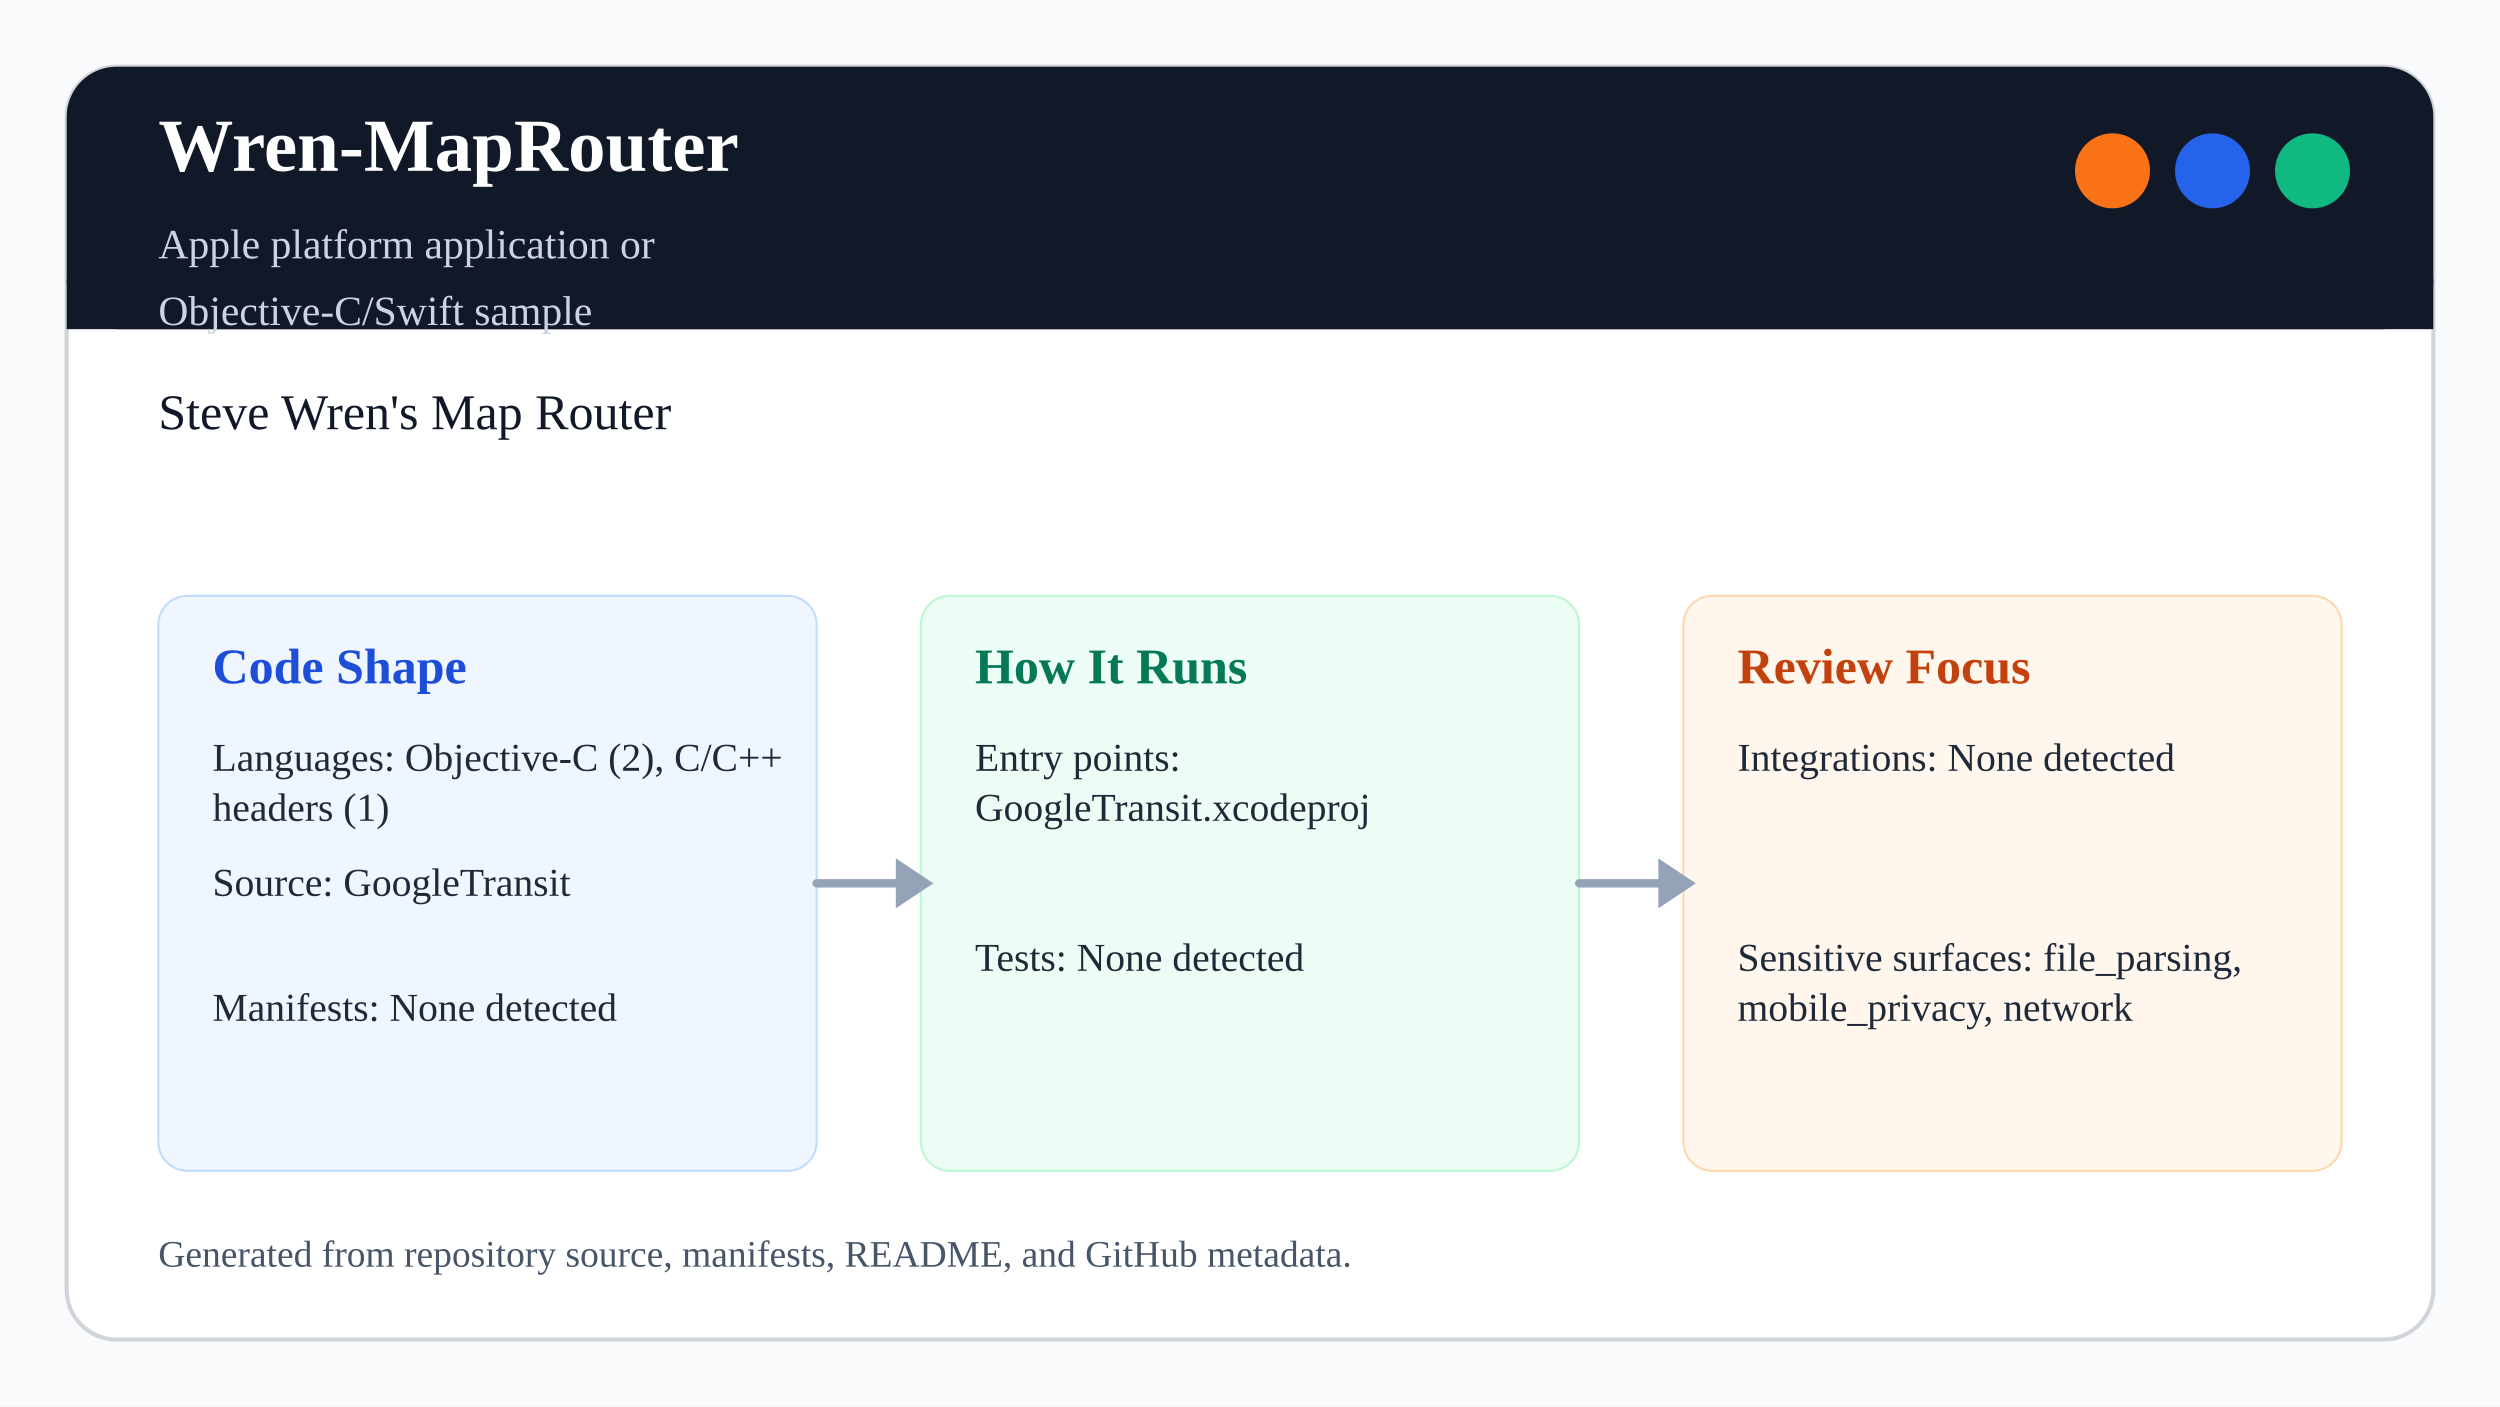
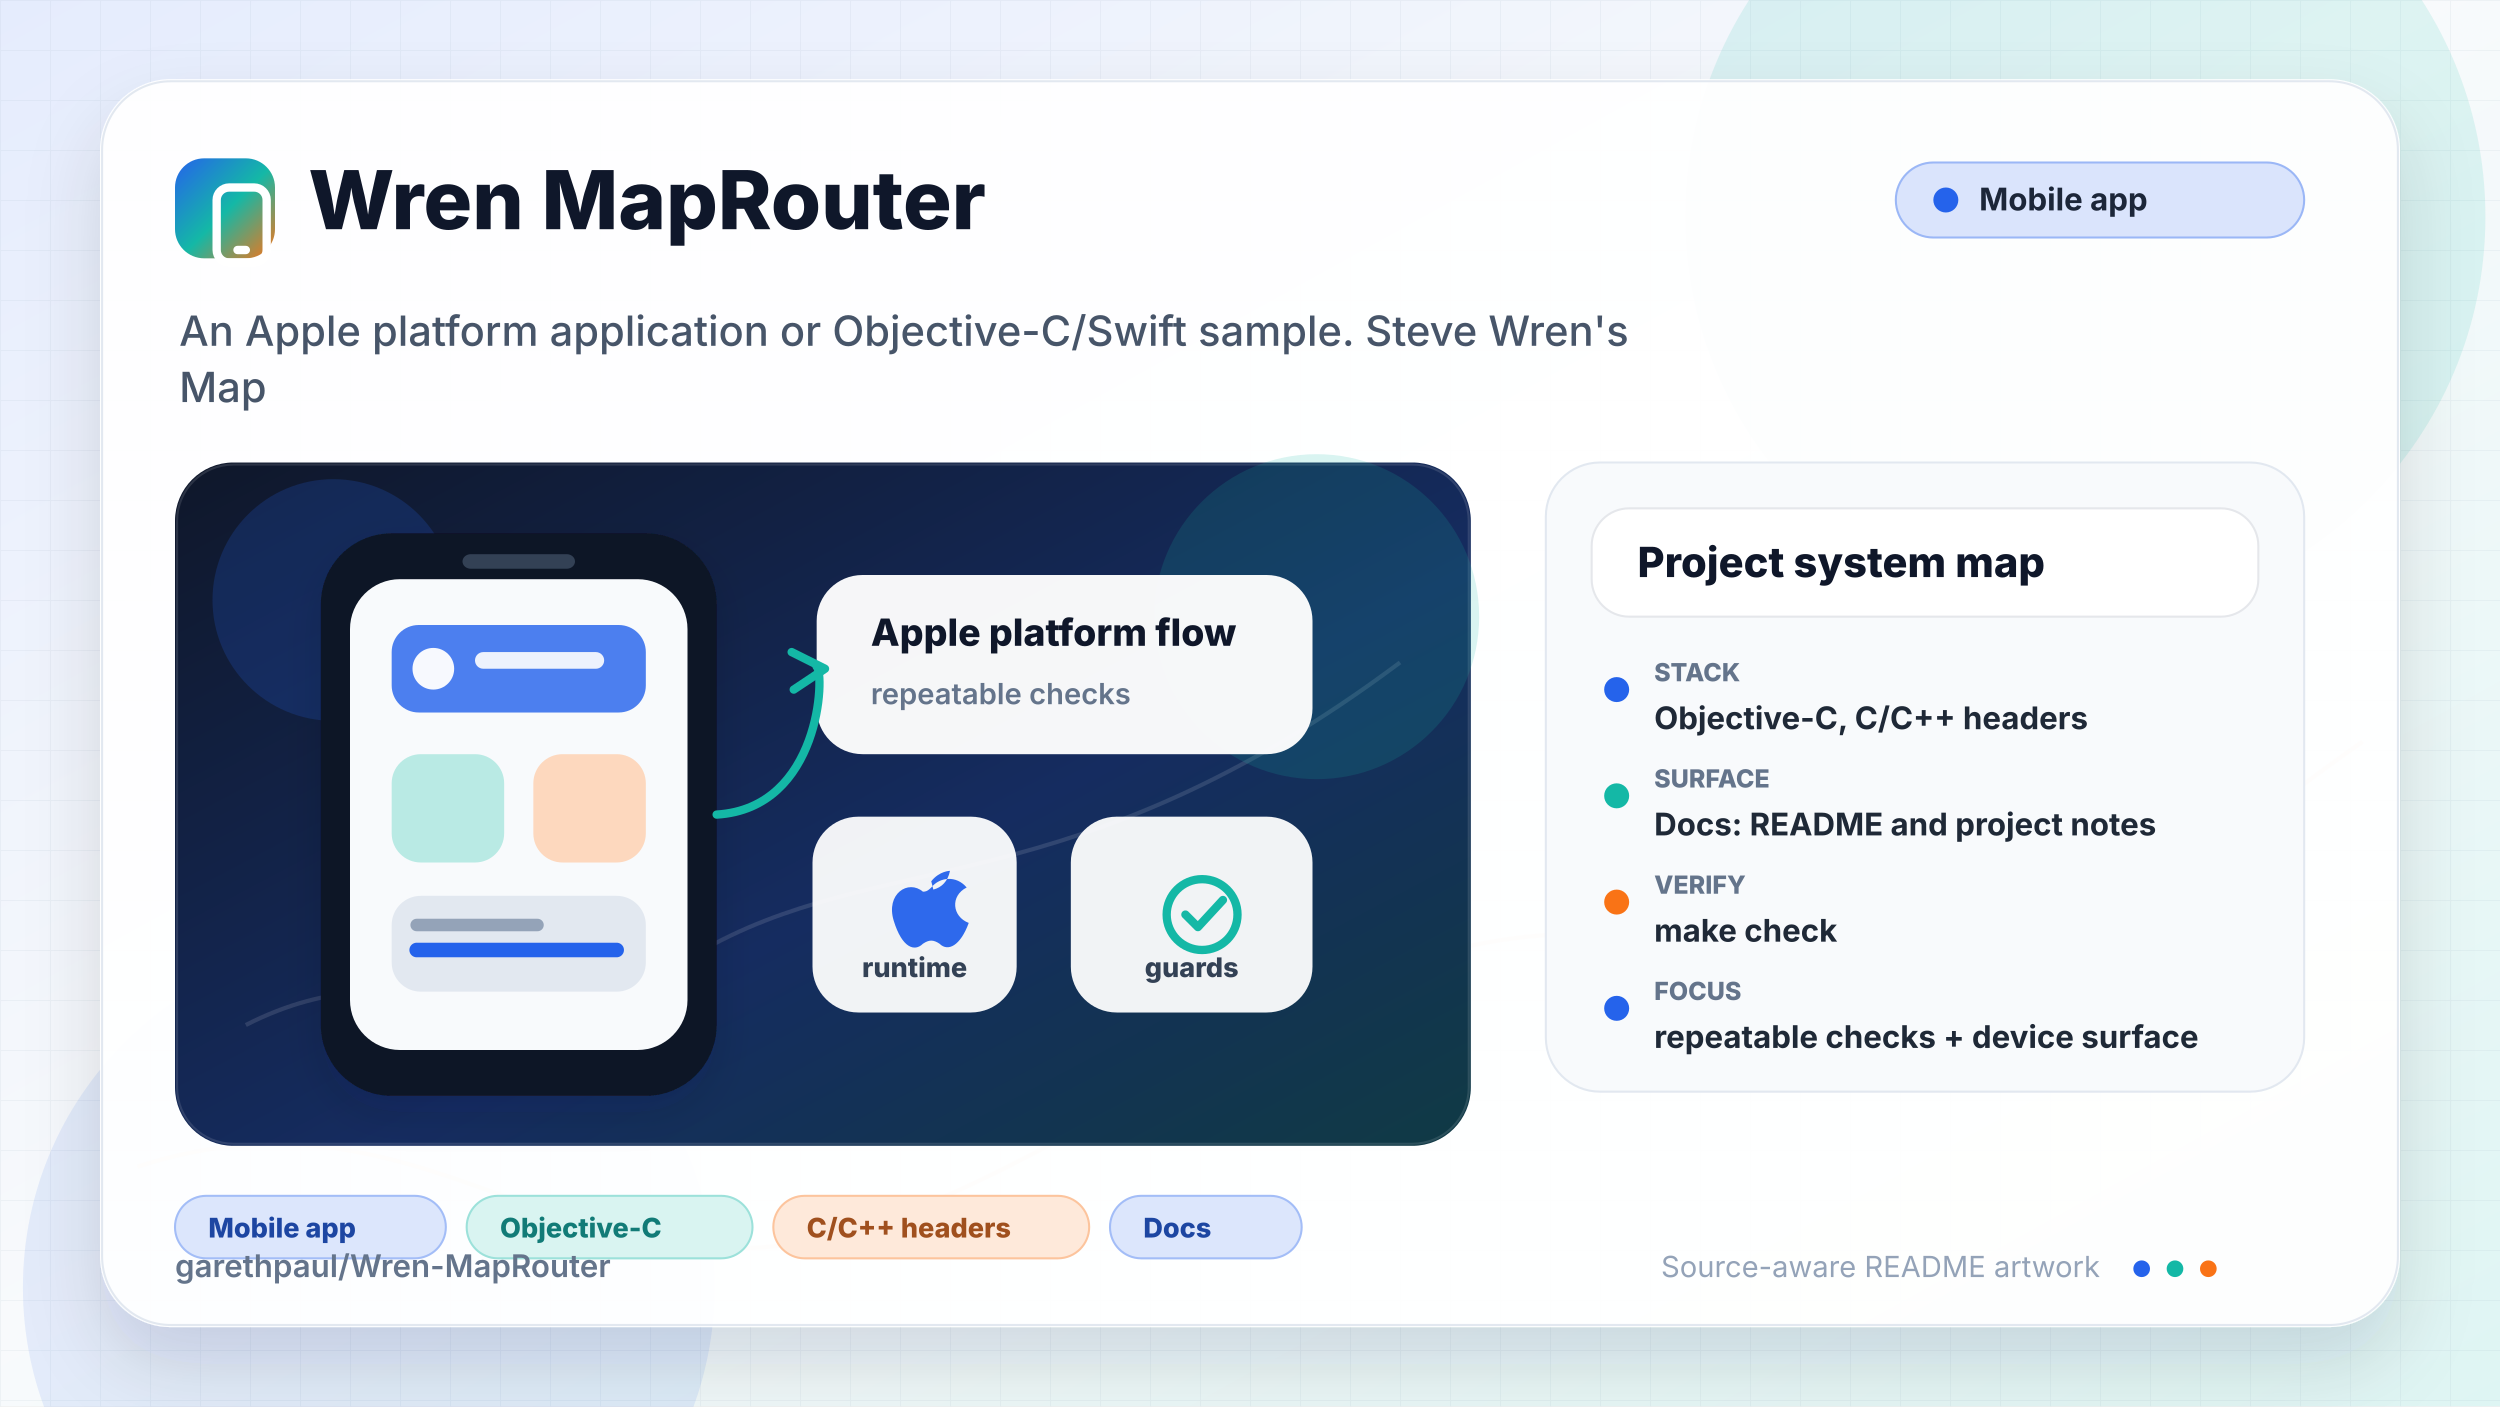
- <svg xmlns="http://www.w3.org/2000/svg" width="1200" height="675" viewBox="0 0 1200 675" role="img" aria-labelledby="title desc">
-   <rect width="1200" height="675" fill="#f8fafc" />
-   <rect x="32" y="32" width="1136" height="611" rx="24" fill="#ffffff" stroke="#d1d5db" stroke-width="2" />
-   <rect x="32" y="32" width="1136" height="126" rx="24" fill="#111827" />
-   <path d="M32 134h1136v24H32z" fill="#111827" />
-   <circle cx="1062" cy="82" r="18" fill="#2563eb" />
-   <circle cx="1110" cy="82" r="18" fill="#10b981" />
-   <circle cx="1014" cy="82" r="18" fill="#f97316" />
-   <text x="76" y="82" font-size="36" fill="#ffffff" font-weight="700">Wren-MapRouter</text>
-   <text x="76" y="124" font-size="20" fill="#cbd5e1">Apple platform application or</text>
-   <text x="76" y="156" font-size="20" fill="#cbd5e1">Objective-C/Swift sample</text>
-   <text x="76" y="206" font-size="24" fill="#111827">Steve Wren's Map Router</text>
-   <rect x="76" y="286" width="316" height="276" rx="14" fill="#eff6ff" stroke="#bfdbfe" />
-   <text x="102" y="328" font-size="24" font-weight="700" fill="#1d4ed8">Code Shape</text>
-   <text x="102" y="370" font-size="19" fill="#1f2937">Languages: Objective-C (2), C/C++</text>
-   <text x="102" y="394" font-size="19" fill="#1f2937">headers (1)</text>
-   <text x="102" y="430" font-size="19" fill="#1f2937">Source: GoogleTransit</text>
-   <text x="102" y="490" font-size="19" fill="#1f2937">Manifests: None detected</text>
-   <rect x="442" y="286" width="316" height="276" rx="14" fill="#ecfdf5" stroke="#bbf7d0" />
-   <text x="468" y="328" font-size="24" font-weight="700" fill="#047857">How It Runs</text>
-   <text x="468" y="370" font-size="19" fill="#1f2937">Entry points:</text>
-   <text x="468" y="394" font-size="19" fill="#1f2937">GoogleTransit.xcodeproj</text>
-   <text x="468" y="466" font-size="19" fill="#1f2937">Tests: None detected</text>
-   <rect x="808" y="286" width="316" height="276" rx="14" fill="#fff7ed" stroke="#fed7aa" />
-   <text x="834" y="328" font-size="24" font-weight="700" fill="#c2410c">Review Focus</text>
-   <text x="834" y="370" font-size="19" fill="#1f2937">Integrations: None detected</text>
-   <text x="834" y="466" font-size="19" fill="#1f2937">Sensitive surfaces: file_parsing,</text>
-   <text x="834" y="490" font-size="19" fill="#1f2937">mobile_privacy, network</text>
-   <path d="M392 424h50" stroke="#94a3b8" stroke-width="4" stroke-linecap="round" />
-   <path d="M430 412l18 12-18 12z" fill="#94a3b8" />
-   <path d="M758 424h50" stroke="#94a3b8" stroke-width="4" stroke-linecap="round" />
-   <path d="M796 412l18 12-18 12z" fill="#94a3b8" />
-   <text x="76" y="608" font-size="18" fill="#475569">Generated from repository source, manifests, README, and GitHub metadata.</text>
+ <svg xmlns="http://www.w3.org/2000/svg" width="1200" height="675" viewBox="0 0 1200 675" role="img" aria-labelledby="p1szez0b-title p1szez0b-desc">
+   <defs>
+     <linearGradient id="p1szez0b-bg" x1="0" y1="0" x2="1" y2="1">
+       <stop offset="0%" stop-color="#e5ecfd" />
+       <stop offset="48%" stop-color="#f8fafc" />
+       <stop offset="100%" stop-color="#def5f3" />
+     </linearGradient>
+     <linearGradient id="p1szez0b-stage" x1="0" y1="0" x2="1" y2="1">
+       <stop offset="0%" stop-color="#0f172a" />
+       <stop offset="58%" stop-color="#152c60" />
+       <stop offset="100%" stop-color="#103a45" />
+     </linearGradient>
+     <linearGradient id="p1szez0b-accent" x1="0" y1="0" x2="1" y2="1">
+       <stop offset="0%" stop-color="#2563eb" />
+       <stop offset="52%" stop-color="#14b8a6" />
+       <stop offset="100%" stop-color="#f97316" />
+     </linearGradient>
+     <linearGradient id="p1szez0b-soft" x1="0" y1="0" x2="1" y2="1">
+       <stop offset="0%" stop-color="#cbdafa" />
+       <stop offset="100%" stop-color="#fee0cc" />
+     </linearGradient>
+     <filter id="p1szez0b-shadow" x="-20%" y="-20%" width="140%" height="150%">
+       <feDropShadow dx="0" dy="18" stdDeviation="18" flood-color="#0f172a" flood-opacity="0.14" />
+     </filter>
+     <filter id="p1szez0b-miniShadow" x="-20%" y="-20%" width="140%" height="150%">
+       <feDropShadow dx="0" dy="8" stdDeviation="10" flood-color="#0f172a" flood-opacity="0.12" />
+     </filter>
+     <pattern id="p1szez0b-grid" width="24" height="24" patternUnits="userSpaceOnUse">
+       <path d="M24 0H0v24" fill="none" stroke="#94a3b8" stroke-opacity="0.16" stroke-width="1" />
+     </pattern>
+     <style>
+       .label { font: 700 13px ui-sans-serif, system-ui, -apple-system, BlinkMacSystemFont, "Segoe UI", sans-serif; letter-spacing: 0; text-transform: uppercase; }
+       .body { font-family: ui-sans-serif, system-ui, -apple-system, BlinkMacSystemFont, "Segoe UI", sans-serif; letter-spacing: 0; }
+     </style>
+   </defs>
+   <rect width="1200" height="675" fill="url(#p1szez0b-bg)" />
+   <rect width="1200" height="675" fill="url(#p1szez0b-grid)" opacity="0.65" />
+   <circle cx="177" cy="618" r="166" fill="#2563eb" opacity="0.10" />
+   <circle cx="1001" cy="104" r="192" fill="#14b8a6" opacity="0.12" />
+   <path d="M66 560 C214 512 278 642 430 584 C576 528 676 408 838 462 C966 504 1034 426 1134 356" fill="none" stroke="#f97316" stroke-width="2" stroke-opacity="0.18" />
+   <rect x="48" y="38" width="1104" height="599" rx="34" fill="#ffffff" opacity="0.94" filter="url(#p1szez0b-shadow)" />
+   <rect x="49" y="39" width="1102" height="597" rx="33" fill="none" stroke="#e2e8f0" stroke-width="1" />
+   <g class="body">
+     <rect x="84" y="76" width="48" height="48" rx="14" fill="url(#p1szez0b-accent)" />
+     <rect x="104" y="90" width="24" height="36" rx="6" stroke="#ffffff" stroke-width="4" stroke-linecap="round" stroke-linejoin="round" fill="none" />
+     <path d="M16 30h4" transform="translate(98 90)" stroke="#ffffff" stroke-width="4" stroke-linecap="round" stroke-linejoin="round" fill="none" />
+     <text x="148" y="110" fill="#0f172a" font-size="39" font-weight="800">Wren MapRouter</text>
+     <rect x="910" y="78" width="196" height="36" rx="18" fill="#dae4fc" stroke="#9bb7f6" />
+     <circle cx="934" cy="96" r="6" fill="#2563eb" />
+     <text x="950" y="101" fill="#1c2639" font-size="15" font-weight="700">Mobile app</text>
+     <text x="86" y="166" fill="#475569" font-size="20" font-weight="500">An Apple platform application or Objective-C/Swift sample. Steve Wren's</text>
+     <text x="86" y="193" fill="#475569" font-size="20" font-weight="500">Map</text>
+   </g>
+   <g transform="translate(84 222)">
+     <rect x="0" y="0" width="622" height="328" rx="28" fill="url(#p1szez0b-stage)" />
+     <rect x="1" y="1" width="620" height="326" rx="27" fill="none" stroke="#ffffff" stroke-opacity="0.12" />
+     <path d="M34 270 C116 228 166 286 250 236 C338 184 430 214 588 96" fill="none" stroke="#ffffff" stroke-opacity="0.12" stroke-width="2" />
+     <circle cx="76" cy="66" r="58" fill="#2563eb" opacity="0.20" />
+     <circle cx="548" cy="74" r="78" fill="#14b8a6" opacity="0.16" />
+     <g class="body">
+       <rect x="70" y="34" width="190" height="270" rx="34" fill="#111827" filter="url(#p1szez0b-miniShadow)" />
+       <rect x="84" y="56" width="162" height="226" rx="24" fill="#f8fafc" />
+       <rect x="138" y="44" width="54" height="7" rx="4" fill="#334155" />
+       <rect x="104" y="78" width="122" height="42" rx="13" fill="#4c7fef" />
+       <circle cx="124" cy="99" r="10" fill="#ffffff" opacity="0.95" />
+       <rect x="144" y="91" width="62" height="8" rx="4" fill="#ffffff" opacity="0.9" />
+       <rect x="104" y="140" width="54" height="52" rx="14" fill="#b9eae4" />
+       <rect x="172" y="140" width="54" height="52" rx="14" fill="#fdd8be" />
+       <rect x="104" y="208" width="122" height="46" rx="14" fill="#e2e8f0" />
+       <path d="M116 234h96" stroke="#2563eb" stroke-width="7" stroke-linecap="round" />
+       <path d="M116 222h58" stroke="#94a3b8" stroke-width="6" stroke-linecap="round" />
+       <rect x="308" y="54" width="238" height="86" rx="22" fill="#ffffff" opacity="0.96" />
+       <text x="334" y="88" fill="#0f172a" font-size="18" font-weight="800">Apple platform flow</text>
+       <text x="334" y="116" fill="#64748b" font-size="14" font-weight="600">repeatable checks</text>
+       <path d="M260 169 C310 166 312 101 308 98" fill="none" stroke="#14b8a6" stroke-width="4" stroke-linecap="round" />
+       <path d="M296 91 l16 8 -15 10" fill="none" stroke="#14b8a6" stroke-width="4" stroke-linecap="round" stroke-linejoin="round" />
+       <rect x="306" y="170" width="98" height="94" rx="22" fill="#ffffff" opacity="0.94" />
+       <rect x="430" y="170" width="116" height="94" rx="22" fill="#ffffff" opacity="0.94" />
+       <path d="M25 7c4-5 9-5 9-5-1 5-4 8-8 9 M21 12c-7-6-18 1-14 14 4 13 10 15 14 11 3-2 5-2 8 0 4 4 10 1 14-10-8-3-9-13-1-17-5-6-13-5-17 0-2 2-3 2-4 2z" transform="translate(338 194)" fill="#2563eb" opacity="0.95" />
+       <circle cx="493" cy="217" r="17" stroke="#14b8a6" stroke-width="4" stroke-linecap="round" stroke-linejoin="round" fill="none" />
+       <path d="M13 21l6 6 12-13" transform="translate(472 196)" stroke="#14b8a6" stroke-width="4" stroke-linecap="round" stroke-linejoin="round" fill="none" />
+       <text x="355" y="247" fill="#334155" font-size="13" text-anchor="middle" font-weight="800">runtime</text>
+       <text x="488" y="247" fill="#334155" font-size="13" text-anchor="middle" font-weight="800">guards</text>
+     </g>
+   </g>
+   <g class="body" transform="translate(742 222)">
+     <rect x="0" y="0" width="364" height="302" rx="26" fill="#f8fafc" stroke="#e2e8f0" />
+     <rect x="22" y="22" width="320" height="52" rx="18" fill="#ffffff" stroke="#e5e7eb" />
+     <text x="44" y="55" fill="#0f172a" font-size="20" font-weight="800">Project system map</text>
+     <g transform="translate(24 94)">
+       <circle cx="10" cy="15" r="6" fill="#2563eb" />
+       <text x="28" y="11" fill="#64748b" font-size="12" font-weight="800">STACK</text>
+       <text x="28" y="34" fill="#1f2937" font-size="15" font-weight="650">Objective-C, C/C++ headers</text>
+     </g>
+     <g transform="translate(24 145)">
+       <circle cx="10" cy="15" r="6" fill="#14b8a6" />
+       <text x="28" y="11" fill="#64748b" font-size="12" font-weight="800">SURFACE</text>
+       <text x="28" y="34" fill="#1f2937" font-size="15" font-weight="650">Docs: README and project notes</text>
+     </g>
+     <g transform="translate(24 196)">
+       <circle cx="10" cy="15" r="6" fill="#f97316" />
+       <text x="28" y="11" fill="#64748b" font-size="12" font-weight="800">VERIFY</text>
+       <text x="28" y="34" fill="#1f2937" font-size="15" font-weight="650">make check</text>
+     </g>
+     <g transform="translate(24 247)">
+       <circle cx="10" cy="15" r="6" fill="#2563eb" />
+       <text x="28" y="11" fill="#64748b" font-size="12" font-weight="800">FOCUS</text>
+       <text x="28" y="34" fill="#1f2937" font-size="15" font-weight="650">repeatable checks + device surface</text>
+     </g>
+   </g>
+   <g class="body">
+     <rect x="84" y="574" width="130" height="30" rx="15" fill="#dce6fc" stroke="#a3bdf7" />
+     <text x="100" y="594" fill="#1d46a2" font-size="13" font-weight="800">Mobile app</text>
+     <rect x="224" y="574" width="137.2" height="30" rx="15" fill="#d9f4f1" stroke="#9ce1da" />
+     <text x="240" y="594" fill="#127b77" font-size="13" font-weight="800">Objective-C</text>
+     <rect x="371.2" y="574" width="151.6" height="30" rx="15" fill="#fee9da" stroke="#fcc49d" />
+     <text x="387.2" y="594" fill="#a0501e" font-size="13" font-weight="800">C/C++ headers</text>
+     <rect x="532.8" y="574" width="92" height="30" rx="15" fill="#dce6fc" stroke="#a3bdf7" />
+     <text x="548.8" y="594" fill="#1d46a2" font-size="13" font-weight="800">Docs</text>
+   </g>
+   <g class="body">
+     <text x="84" y="613" fill="#64748b" font-size="15" font-weight="600">garethpaul/Wren-MapRouter</text>
+     <text x="1008" y="613" fill="#94a3b8" font-size="14" text-anchor="end">Source-aware README artwork</text>
+     <circle cx="1028" cy="609" r="4" fill="#2563eb" />
+     <circle cx="1044" cy="609" r="4" fill="#14b8a6" />
+     <circle cx="1060" cy="609" r="4" fill="#f97316" />
+   </g>
</svg>
